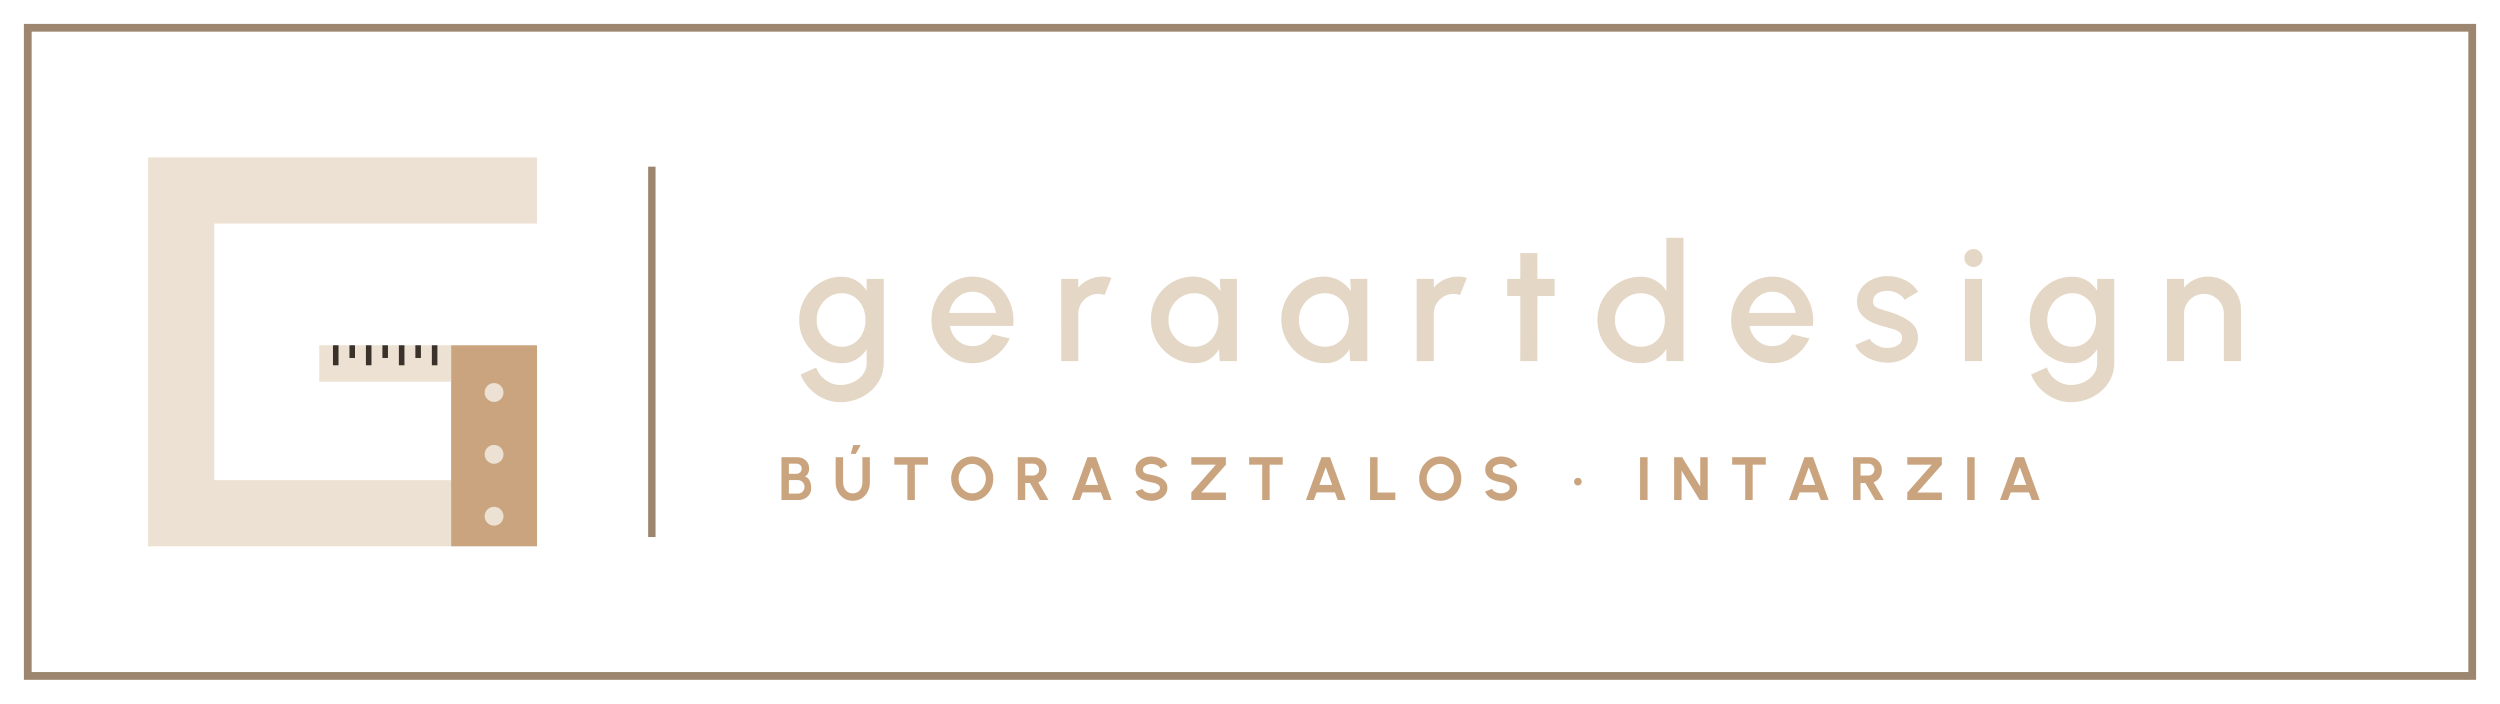
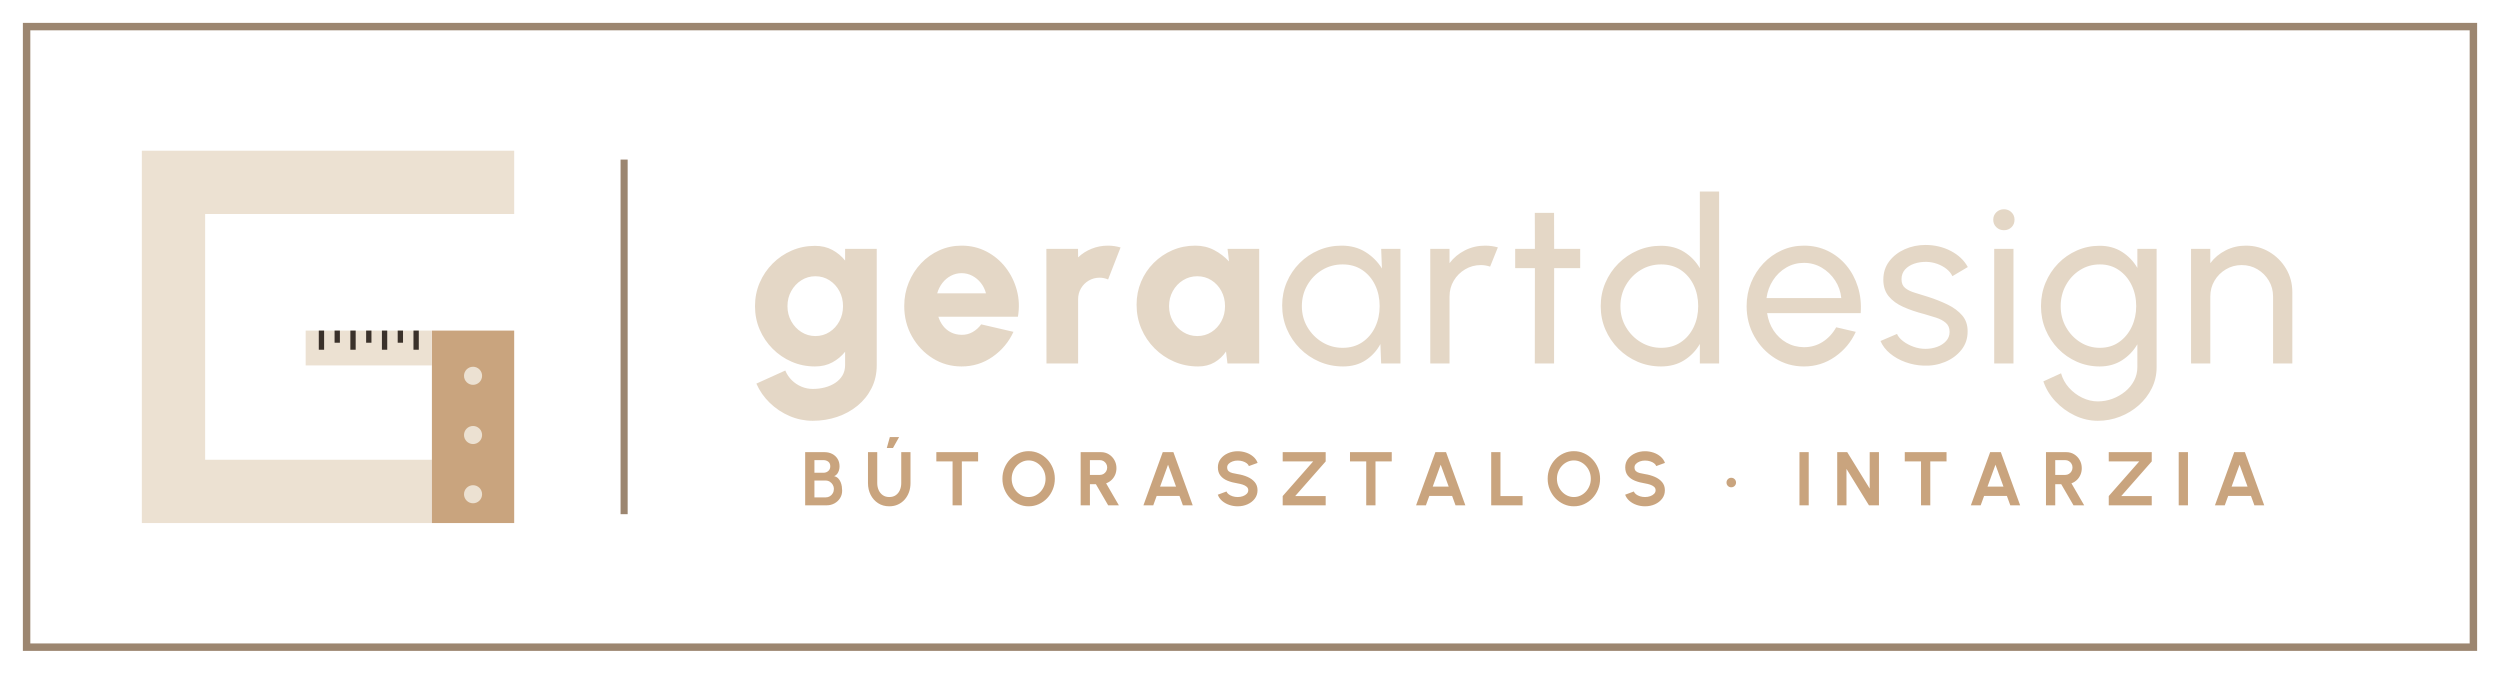
- <svg xmlns="http://www.w3.org/2000/svg" viewBox="0 0 270 76" width="270" height="76">
-   <rect x="3" y="3" width="264" height="70" fill="none" stroke="#9C8670" stroke-width="0.84" />
+ <svg xmlns="http://www.w3.org/2000/svg" viewBox="0 0 282 76" width="282" height="76">
+   <rect x="3" y="3" width="276" height="70" fill="none" stroke="#9C8670" stroke-width="0.84" />
  <path d="M58 20.57H19.57V55.43H48.72" fill="none" stroke="#ECE1D2" stroke-width="7.14" />
  <rect x="48.72" y="37.29" width="9.28" height="21.71" fill="#C9A47E" />
  <circle cx="53.36" cy="42.39" r="1.02" fill="#ECE1D2" />
  <circle cx="53.36" cy="49.07" r="1.02" fill="#ECE1D2" />
  <circle cx="53.36" cy="55.75" r="1.02" fill="#ECE1D2" />
  <rect x="34.48" y="37.29" width="14.24" height="3.93" fill="#ECE1D2" />
  <path d="M36.26 37.29v2.16" stroke="#3A312A" stroke-width="0.6" />
  <path d="M38.04 37.29v1.37" stroke="#3A312A" stroke-width="0.6" />
  <path d="M39.82 37.29v2.16" stroke="#3A312A" stroke-width="0.6" />
  <path d="M41.6 37.29v1.37" stroke="#3A312A" stroke-width="0.6" />
  <path d="M43.38 37.29v2.16" stroke="#3A312A" stroke-width="0.6" />
  <path d="M45.16 37.29v1.37" stroke="#3A312A" stroke-width="0.6" />
  <path d="M46.94 37.29v2.16" stroke="#3A312A" stroke-width="0.6" />
  <rect x="70" y="18" width=".8" height="40" fill="#9C8670" />
-   <path d="M93.596 30.12H95.443V39.227Q95.443 40.147 95.059 40.918Q94.675 41.688 94.017 42.254Q93.359 42.82 92.513 43.13Q91.666 43.44 90.741 43.44Q89.81 43.44 88.948 43.045Q88.087 42.649 87.435 41.974Q86.783 41.299 86.464 40.45L88.157 39.681Q88.333 40.234 88.729 40.662Q89.126 41.089 89.653 41.335Q90.18 41.58 90.741 41.58Q91.289 41.58 91.8 41.409Q92.31 41.237 92.717 40.925Q93.123 40.614 93.359 40.181Q93.596 39.749 93.596 39.227V37.728Q93.16 38.401 92.476 38.816Q91.792 39.231 90.893 39.231Q89.945 39.231 89.115 38.867Q88.284 38.503 87.653 37.859Q87.022 37.215 86.665 36.372Q86.309 35.528 86.309 34.56Q86.309 33.592 86.665 32.746Q87.022 31.9 87.653 31.256Q88.284 30.612 89.115 30.248Q89.945 29.884 90.893 29.884Q91.792 29.884 92.476 30.296Q93.16 30.709 93.596 31.387ZM90.913 37.45Q91.678 37.45 92.256 37.053Q92.834 36.657 93.157 35.998Q93.479 35.34 93.479 34.56Q93.479 33.765 93.154 33.109Q92.829 32.453 92.248 32.059Q91.668 31.665 90.913 31.665Q90.162 31.665 89.545 32.054Q88.928 32.443 88.565 33.101Q88.201 33.759 88.201 34.56Q88.201 35.361 88.57 36.016Q88.938 36.672 89.555 37.061Q90.172 37.45 90.913 37.45ZM105.037 39.231Q103.811 39.231 102.803 38.6Q101.796 37.97 101.196 36.907Q100.597 35.844 100.597 34.556Q100.597 33.583 100.943 32.735Q101.289 31.887 101.898 31.243Q102.506 30.6 103.314 30.235Q104.122 29.871 105.037 29.871Q106.056 29.871 106.909 30.294Q107.762 30.717 108.365 31.458Q108.969 32.199 109.254 33.163Q109.54 34.127 109.422 35.204H102.575Q102.689 35.821 103.026 36.312Q103.362 36.802 103.878 37.089Q104.393 37.375 105.037 37.384Q105.713 37.388 106.266 37.047Q106.819 36.706 107.174 36.113L109.054 36.549Q108.518 37.73 107.443 38.481Q106.369 39.231 105.037 39.231ZM102.513 33.797H107.559Q107.47 33.16 107.112 32.64Q106.753 32.119 106.214 31.81Q105.674 31.501 105.037 31.501Q104.403 31.501 103.869 31.805Q103.334 32.109 102.98 32.629Q102.626 33.15 102.513 33.797ZM114.613 39.0 114.609 30.12H116.456L116.46 31.062Q116.919 30.512 117.595 30.192Q118.271 29.871 119.049 29.871Q119.549 29.871 120.036 30.008L119.3 31.865Q118.953 31.739 118.609 31.739Q118.018 31.739 117.528 32.028Q117.038 32.317 116.749 32.804Q116.46 33.292 116.46 33.888V39.0ZM131.737 30.12H133.584V39.0H131.733L131.655 37.711Q131.265 38.392 130.603 38.811Q129.94 39.231 129.034 39.231Q128.05 39.231 127.192 38.86Q126.333 38.49 125.681 37.836Q125.029 37.182 124.663 36.324Q124.297 35.466 124.297 34.482Q124.297 33.526 124.651 32.69Q125.005 31.854 125.637 31.221Q126.268 30.587 127.099 30.229Q127.931 29.871 128.882 29.871Q129.845 29.871 130.586 30.309Q131.327 30.747 131.815 31.437ZM128.989 37.45Q129.769 37.45 130.354 37.061Q130.94 36.672 131.265 36.014Q131.59 35.355 131.59 34.56Q131.59 33.749 131.263 33.094Q130.935 32.438 130.349 32.052Q129.764 31.665 128.989 31.665Q128.213 31.665 127.576 32.054Q126.939 32.443 126.564 33.101Q126.19 33.759 126.19 34.56Q126.19 35.366 126.574 36.021Q126.958 36.677 127.595 37.063Q128.232 37.45 128.989 37.45ZM145.821 30.12H147.668V39.0H145.817L145.739 37.711Q145.349 38.392 144.686 38.811Q144.024 39.231 143.118 39.231Q142.133 39.231 141.275 38.86Q140.417 38.49 139.765 37.836Q139.113 37.182 138.747 36.324Q138.381 35.466 138.381 34.482Q138.381 33.526 138.735 32.69Q139.089 31.854 139.72 31.221Q140.351 30.587 141.183 30.229Q142.015 29.871 142.966 29.871Q143.929 29.871 144.67 30.309Q145.411 30.747 145.899 31.437ZM143.072 37.45Q143.853 37.45 144.438 37.061Q145.024 36.672 145.349 36.014Q145.674 35.355 145.674 34.56Q145.674 33.749 145.346 33.094Q145.019 32.438 144.433 32.052Q143.847 31.665 143.072 31.665Q142.297 31.665 141.66 32.054Q141.022 32.443 140.648 33.101Q140.274 33.759 140.274 34.56Q140.274 35.366 140.657 36.021Q141.041 36.677 141.679 37.063Q142.316 37.45 143.072 37.45ZM153.001 39.0 152.998 30.12H154.845L154.848 31.062Q155.308 30.512 155.983 30.192Q156.659 29.871 157.437 29.871Q157.937 29.871 158.424 30.008L157.688 31.865Q157.341 31.739 156.998 31.739Q156.407 31.739 155.917 32.028Q155.427 32.317 155.138 32.804Q154.848 33.292 154.848 33.888V39.0ZM167.903 31.967H166.041L166.036 39.0H164.189L164.194 31.967H162.78V30.12H164.194L164.189 27.332H166.036L166.041 30.12H167.903ZM179.968 25.68H181.815V39.0H179.968V37.698Q179.529 38.384 178.827 38.808Q178.126 39.231 177.187 39.231Q176.219 39.231 175.375 38.867Q174.532 38.503 173.888 37.859Q173.244 37.215 172.88 36.372Q172.516 35.528 172.516 34.56Q172.516 33.592 172.88 32.746Q173.244 31.9 173.888 31.256Q174.532 30.612 175.375 30.248Q176.219 29.884 177.187 29.884Q178.126 29.884 178.827 30.305Q179.529 30.727 179.968 31.412ZM177.207 37.45Q177.987 37.45 178.573 37.061Q179.159 36.672 179.484 36.014Q179.809 35.355 179.809 34.56Q179.809 33.749 179.481 33.094Q179.153 32.438 178.568 32.052Q177.982 31.665 177.207 31.665Q176.432 31.665 175.797 32.054Q175.162 32.443 174.785 33.101Q174.408 33.759 174.408 34.56Q174.408 35.366 174.792 36.021Q175.176 36.677 175.813 37.063Q176.451 37.45 177.207 37.45ZM191.404 39.231Q190.178 39.231 189.17 38.6Q188.162 37.97 187.563 36.907Q186.964 35.844 186.964 34.556Q186.964 33.583 187.31 32.735Q187.656 31.887 188.265 31.243Q188.873 30.6 189.681 30.235Q190.489 29.871 191.404 29.871Q192.423 29.871 193.276 30.294Q194.129 30.717 194.732 31.458Q195.335 32.199 195.621 33.163Q195.907 34.127 195.789 35.204H188.942Q189.056 35.821 189.392 36.312Q189.729 36.802 190.245 37.089Q190.76 37.375 191.404 37.384Q192.08 37.388 192.633 37.047Q193.185 36.706 193.541 36.113L195.421 36.549Q194.885 37.73 193.81 38.481Q192.736 39.231 191.404 39.231ZM188.88 33.797H193.926Q193.837 33.16 193.479 32.64Q193.12 32.119 192.581 31.81Q192.041 31.501 191.404 31.501Q190.77 31.501 190.236 31.805Q189.701 32.109 189.347 32.629Q188.993 33.15 188.88 33.797ZM203.641 39.165Q202.935 39.128 202.273 38.887Q201.61 38.646 201.107 38.231Q200.603 37.816 200.355 37.26L201.923 36.586Q202.043 36.827 202.333 37.055Q202.623 37.284 203.013 37.432Q203.402 37.581 203.83 37.581Q204.24 37.581 204.603 37.458Q204.966 37.335 205.196 37.091Q205.425 36.846 205.425 36.492Q205.425 36.105 205.164 35.89Q204.903 35.674 204.513 35.555Q204.122 35.436 203.732 35.334Q202.855 35.133 202.134 34.794Q201.412 34.455 200.984 33.918Q200.555 33.381 200.555 32.595Q200.555 31.742 201.018 31.119Q201.481 30.497 202.23 30.157Q202.979 29.818 203.838 29.818Q204.903 29.818 205.791 30.27Q206.68 30.722 207.151 31.511L205.684 32.381Q205.546 32.115 205.281 31.903Q205.016 31.692 204.678 31.562Q204.341 31.431 203.982 31.415Q203.523 31.398 203.139 31.519Q202.754 31.639 202.523 31.895Q202.291 32.152 202.291 32.55Q202.291 32.94 202.565 33.134Q202.839 33.329 203.26 33.441Q203.681 33.553 204.126 33.697Q204.915 33.951 205.611 34.309Q206.306 34.668 206.732 35.19Q207.157 35.713 207.141 36.466Q207.141 37.303 206.639 37.932Q206.137 38.561 205.339 38.89Q204.541 39.218 203.641 39.165ZM212.209 30.12H214.056V39.0H212.209ZM213.146 28.834Q212.727 28.834 212.441 28.557Q212.155 28.28 212.155 27.864Q212.155 27.453 212.441 27.174Q212.727 26.895 213.142 26.895Q213.548 26.895 213.832 27.174Q214.116 27.453 214.116 27.864Q214.116 28.28 213.839 28.557Q213.561 28.834 213.146 28.834ZM226.494 30.12H228.341V39.227Q228.341 40.147 227.957 40.918Q227.573 41.688 226.915 42.254Q226.257 42.82 225.411 43.13Q224.564 43.44 223.639 43.44Q222.708 43.44 221.846 43.045Q220.985 42.649 220.333 41.974Q219.681 41.299 219.362 40.45L221.055 39.681Q221.231 40.234 221.627 40.662Q222.024 41.089 222.551 41.335Q223.079 41.58 223.639 41.58Q224.187 41.58 224.698 41.409Q225.208 41.237 225.615 40.925Q226.021 40.614 226.257 40.181Q226.494 39.749 226.494 39.227V37.728Q226.058 38.401 225.374 38.816Q224.69 39.231 223.791 39.231Q222.843 39.231 222.013 38.867Q221.182 38.503 220.551 37.859Q219.92 37.215 219.563 36.372Q219.207 35.528 219.207 34.56Q219.207 33.592 219.563 32.746Q219.92 31.9 220.551 31.256Q221.182 30.612 222.013 30.248Q222.843 29.884 223.791 29.884Q224.69 29.884 225.374 30.296Q226.058 30.709 226.494 31.387ZM223.811 37.45Q224.576 37.45 225.154 37.053Q225.732 36.657 226.055 35.998Q226.377 35.34 226.377 34.56Q226.377 33.765 226.052 33.109Q225.727 32.453 225.146 32.059Q224.566 31.665 223.811 31.665Q223.06 31.665 222.443 32.054Q221.826 32.443 221.463 33.101Q221.099 33.759 221.099 34.56Q221.099 35.361 221.468 36.016Q221.836 36.672 222.453 37.061Q223.07 37.45 223.811 37.45ZM242.024 33.428V39.0H240.177V33.888Q240.177 33.292 239.886 32.804Q239.595 32.317 239.109 32.028Q238.624 31.739 238.028 31.739Q237.437 31.739 236.947 32.028Q236.457 32.317 236.168 32.804Q235.878 33.292 235.878 33.888V39.0H234.031L234.028 30.12H235.875L235.878 31.062Q236.338 30.512 237.013 30.192Q237.689 29.871 238.467 29.871Q239.452 29.871 240.259 30.35Q241.066 30.829 241.545 31.636Q242.024 32.443 242.024 33.428Z" fill="#E4D7C6" />
-   <path d="M84.396 54.0V49.38H86.079Q86.444 49.38 86.74 49.53Q87.036 49.68 87.21 49.958Q87.384 50.237 87.384 50.618Q87.384 50.786 87.334 50.957Q87.283 51.128 87.181 51.265Q87.078 51.402 86.917 51.467Q87.132 51.52 87.268 51.66Q87.403 51.8 87.478 51.985Q87.554 52.17 87.582 52.364Q87.611 52.558 87.611 52.724Q87.611 53.088 87.429 53.376Q87.247 53.665 86.942 53.832Q86.637 54.0 86.267 54.0ZM85.201 53.311H86.185Q86.381 53.311 86.541 53.214Q86.701 53.118 86.797 52.949Q86.892 52.781 86.892 52.567Q86.892 52.383 86.797 52.218Q86.701 52.054 86.541 51.951Q86.381 51.849 86.185 51.849H85.201ZM85.201 51.17H85.988Q86.231 51.17 86.405 51.018Q86.578 50.866 86.578 50.613Q86.578 50.346 86.405 50.21Q86.231 50.074 85.988 50.074H85.201ZM92.1 54.086Q91.546 54.086 91.129 53.815Q90.713 53.545 90.481 53.088Q90.25 52.63 90.25 52.073V49.38H91.055V52.073Q91.055 52.403 91.178 52.678Q91.301 52.953 91.535 53.117Q91.769 53.281 92.1 53.281Q92.437 53.281 92.669 53.117Q92.901 52.954 93.021 52.679Q93.14 52.404 93.14 52.073V49.38H93.946V52.073Q93.946 52.492 93.814 52.857Q93.683 53.221 93.439 53.498Q93.194 53.776 92.855 53.931Q92.516 54.086 92.1 54.086ZM91.887 49.017 92.151 48.067H92.956L92.425 49.017ZM100.215 49.38V50.185H98.803V54.0H97.997V50.185H96.586V49.38ZM105.001 54.086Q104.533 54.086 104.12 53.899Q103.708 53.713 103.394 53.383Q103.081 53.053 102.902 52.619Q102.724 52.185 102.724 51.69Q102.724 51.195 102.902 50.761Q103.081 50.327 103.394 49.997Q103.708 49.667 104.12 49.481Q104.533 49.294 105.001 49.294Q105.473 49.294 105.886 49.481Q106.298 49.667 106.612 49.997Q106.925 50.327 107.102 50.761Q107.278 51.195 107.278 51.69Q107.278 52.185 107.102 52.619Q106.925 53.053 106.612 53.383Q106.298 53.713 105.886 53.899Q105.473 54.086 105.001 54.086ZM105.001 53.281Q105.306 53.281 105.572 53.155Q105.838 53.029 106.041 52.81Q106.244 52.591 106.358 52.304Q106.473 52.016 106.473 51.69Q106.473 51.363 106.358 51.074Q106.243 50.786 106.04 50.568Q105.837 50.349 105.571 50.224Q105.304 50.099 105.001 50.099Q104.697 50.099 104.431 50.225Q104.164 50.351 103.961 50.57Q103.758 50.789 103.644 51.076Q103.529 51.364 103.529 51.69Q103.529 52.019 103.644 52.306Q103.76 52.594 103.963 52.813Q104.166 53.032 104.432 53.156Q104.698 53.281 105.001 53.281ZM109.918 54.0V49.38H111.689Q112.066 49.38 112.369 49.567Q112.672 49.755 112.851 50.071Q113.029 50.387 113.029 50.77Q113.029 51.082 112.916 51.346Q112.803 51.609 112.6 51.8Q112.397 51.991 112.131 52.089L113.239 54.0H112.309L111.242 52.162H110.723V54.0ZM110.723 51.357H111.598Q111.77 51.357 111.911 51.271Q112.053 51.185 112.138 51.039Q112.223 50.894 112.223 50.715Q112.223 50.536 112.138 50.391Q112.053 50.246 111.911 50.16Q111.77 50.074 111.598 50.074H110.723ZM117.447 49.38H118.373L120.051 54.0H119.197L118.9 53.182H116.921L116.623 54.0H115.769ZM117.216 52.376H118.604L117.908 50.471ZM124.356 54.086Q123.973 54.086 123.621 53.965Q123.268 53.844 123.005 53.618Q122.741 53.391 122.627 53.077L123.383 52.798Q123.43 52.931 123.571 53.041Q123.713 53.15 123.917 53.215Q124.121 53.281 124.356 53.281Q124.595 53.281 124.805 53.206Q125.014 53.132 125.144 52.999Q125.274 52.866 125.274 52.688Q125.274 52.506 125.138 52.389Q125.003 52.271 124.792 52.201Q124.581 52.132 124.356 52.096Q123.864 52.02 123.475 51.862Q123.085 51.704 122.86 51.422Q122.635 51.141 122.635 50.698Q122.635 50.277 122.874 49.963Q123.114 49.649 123.507 49.475Q123.899 49.3 124.356 49.3Q124.735 49.3 125.087 49.42Q125.44 49.539 125.706 49.767Q125.971 49.994 126.087 50.315L125.328 50.589Q125.282 50.454 125.14 50.346Q124.998 50.238 124.795 50.174Q124.591 50.111 124.356 50.111Q124.121 50.107 123.912 50.183Q123.703 50.26 123.572 50.393Q123.44 50.525 123.44 50.698Q123.44 50.918 123.563 51.031Q123.687 51.144 123.894 51.195Q124.101 51.246 124.356 51.287Q124.819 51.359 125.212 51.531Q125.604 51.703 125.841 51.989Q126.079 52.275 126.079 52.688Q126.079 53.107 125.84 53.422Q125.602 53.737 125.21 53.911Q124.818 54.086 124.356 54.086ZM128.662 54.0V53.195L131.311 50.185H128.662V49.38H132.398V50.185L129.749 53.195H132.398V54.0ZM138.535 49.38V50.185H137.122V54.0H136.317V50.185H134.906V49.38ZM142.721 49.38H143.647L145.326 54.0H144.472L144.174 53.182H142.196L141.898 54.0H141.044ZM142.49 52.376H143.878L143.182 50.471ZM147.967 54.0V49.38H148.772V53.195H150.695V54.0ZM155.547 54.086Q155.079 54.086 154.666 53.899Q154.254 53.713 153.94 53.383Q153.627 53.053 153.449 52.619Q153.27 52.185 153.27 51.69Q153.27 51.195 153.449 50.761Q153.627 50.327 153.94 49.997Q154.254 49.667 154.666 49.481Q155.079 49.294 155.547 49.294Q156.019 49.294 156.432 49.481Q156.844 49.667 157.158 49.997Q157.471 50.327 157.648 50.761Q157.824 51.195 157.824 51.69Q157.824 52.185 157.648 52.619Q157.471 53.053 157.158 53.383Q156.844 53.713 156.432 53.899Q156.019 54.086 155.547 54.086ZM155.547 53.281Q155.852 53.281 156.118 53.155Q156.384 53.029 156.587 52.81Q156.79 52.591 156.905 52.304Q157.019 52.016 157.019 51.69Q157.019 51.363 156.904 51.074Q156.789 50.786 156.586 50.568Q156.383 50.349 156.117 50.224Q155.851 50.099 155.547 50.099Q155.243 50.099 154.977 50.225Q154.711 50.351 154.508 50.57Q154.305 50.789 154.19 51.076Q154.076 51.364 154.076 51.69Q154.076 52.019 154.191 52.306Q154.306 52.594 154.509 52.813Q154.712 53.032 154.978 53.156Q155.244 53.281 155.547 53.281ZM162.127 54.086Q161.745 54.086 161.393 53.965Q161.04 53.844 160.776 53.618Q160.512 53.391 160.398 53.077L161.155 52.798Q161.201 52.931 161.343 53.041Q161.485 53.15 161.689 53.215Q161.893 53.281 162.127 53.281Q162.367 53.281 162.576 53.206Q162.786 53.132 162.916 52.999Q163.045 52.866 163.045 52.688Q163.045 52.506 162.91 52.389Q162.775 52.271 162.564 52.201Q162.353 52.132 162.127 52.096Q161.636 52.02 161.247 51.862Q160.857 51.704 160.632 51.422Q160.406 51.141 160.406 50.698Q160.406 50.277 160.646 49.963Q160.886 49.649 161.278 49.475Q161.671 49.3 162.127 49.3Q162.506 49.3 162.859 49.42Q163.212 49.539 163.478 49.767Q163.743 49.994 163.859 50.315L163.1 50.589Q163.053 50.454 162.912 50.346Q162.77 50.238 162.566 50.174Q162.363 50.111 162.127 50.111Q161.893 50.107 161.684 50.183Q161.475 50.26 161.343 50.393Q161.212 50.525 161.212 50.698Q161.212 50.918 161.335 51.031Q161.459 51.144 161.666 51.195Q161.873 51.246 162.127 51.287Q162.591 51.359 162.983 51.531Q163.376 51.703 163.613 51.989Q163.851 52.275 163.851 52.688Q163.851 53.107 163.612 53.422Q163.374 53.737 162.982 53.911Q162.59 54.086 162.127 54.086ZM170.411 52.434Q170.238 52.434 170.118 52.314Q169.998 52.193 169.998 52.019Q169.998 51.849 170.118 51.727Q170.238 51.606 170.411 51.606Q170.583 51.606 170.705 51.727Q170.826 51.849 170.826 52.019Q170.826 52.193 170.705 52.314Q170.583 52.434 170.411 52.434ZM177.129 54.0V49.38H177.935V54.0ZM180.805 54.0V49.38H181.676L183.628 52.545V49.38H184.433V54.0H183.564L181.611 50.835V54.0ZM190.701 49.38V50.185H189.289V54.0H188.483V50.185H187.072V49.38ZM194.888 49.38H195.814L197.492 54.0H196.638L196.341 53.182H194.362L194.064 54.0H193.21ZM194.657 52.376H196.045L195.349 50.471ZM200.134 54.0V49.38H201.905Q202.281 49.38 202.584 49.567Q202.888 49.755 203.066 50.071Q203.244 50.387 203.244 50.77Q203.244 51.082 203.131 51.346Q203.018 51.609 202.816 51.8Q202.613 51.991 202.347 52.089L203.454 54.0H202.525L201.458 52.162H200.939V54.0ZM200.939 51.357H201.814Q201.985 51.357 202.127 51.271Q202.269 51.185 202.354 51.039Q202.439 50.894 202.439 50.715Q202.439 50.536 202.354 50.391Q202.269 50.246 202.127 50.16Q201.985 50.074 201.814 50.074H200.939ZM205.985 54.0V53.195L208.633 50.185H205.985V49.38H209.72V50.185L207.071 53.195H209.72V54.0ZM212.459 54.0V49.38H213.264V54.0ZM217.681 49.38H218.607L220.286 54.0H219.431L219.134 53.182H217.155L216.858 54.0H216.003ZM217.45 52.376H218.838L218.142 50.471Z" fill="#C9A47E" />
+   <path d="M95.328 28.07H98.897V41.182Q98.897 42.621 98.316 43.778Q97.736 44.936 96.731 45.762Q95.726 46.589 94.425 47.027Q93.124 47.465 91.683 47.465Q90.316 47.465 89.062 46.928Q87.808 46.39 86.834 45.446Q85.86 44.501 85.318 43.271L88.58 41.794Q88.847 42.434 89.323 42.897Q89.798 43.361 90.41 43.617Q91.021 43.872 91.683 43.872Q92.388 43.872 93.041 43.702Q93.693 43.532 94.211 43.194Q94.728 42.855 95.028 42.352Q95.328 41.848 95.328 41.182V39.676Q94.733 40.419 93.885 40.877Q93.038 41.336 91.932 41.336Q90.53 41.336 89.307 40.806Q88.083 40.276 87.151 39.339Q86.218 38.401 85.691 37.173Q85.164 35.944 85.164 34.535Q85.164 33.126 85.691 31.896Q86.218 30.667 87.151 29.73Q88.083 28.792 89.307 28.262Q90.53 27.732 91.932 27.732Q93.038 27.732 93.885 28.19Q94.733 28.648 95.328 29.392ZM91.978 37.907Q92.861 37.907 93.568 37.451Q94.275 36.994 94.684 36.228Q95.093 35.462 95.093 34.535Q95.093 33.602 94.683 32.837Q94.273 32.072 93.565 31.617Q92.857 31.161 91.978 31.161Q91.109 31.161 90.392 31.615Q89.675 32.068 89.251 32.834Q88.826 33.6 88.826 34.535Q88.826 35.47 89.253 36.235Q89.679 37 90.396 37.454Q91.113 37.907 91.978 37.907ZM108.463 41.336Q106.679 41.336 105.211 40.418Q103.744 39.5 102.871 37.95Q101.998 36.399 101.998 34.524Q101.998 33.113 102.502 31.878Q103.007 30.643 103.892 29.706Q104.778 28.768 105.955 28.238Q107.131 27.708 108.463 27.708Q109.997 27.708 111.272 28.371Q112.547 29.033 113.431 30.17Q114.314 31.307 114.7 32.743Q115.086 34.18 114.821 35.726H105.846Q106.023 36.295 106.376 36.754Q106.728 37.212 107.254 37.483Q107.779 37.755 108.463 37.768Q109.141 37.779 109.709 37.458Q110.277 37.137 110.68 36.587L114.318 37.431Q113.532 39.151 111.967 40.244Q110.403 41.336 108.463 41.336ZM105.717 33.089H111.218Q111.05 32.436 110.647 31.923Q110.243 31.41 109.68 31.111Q109.116 30.812 108.463 30.812Q107.821 30.812 107.26 31.109Q106.698 31.406 106.301 31.919Q105.904 32.432 105.717 33.089ZM118.042 41.0 118.031 28.07H121.6L121.611 29.03Q122.263 28.41 123.131 28.059Q123.999 27.708 124.974 27.708Q125.68 27.708 126.4 27.913L124.993 31.524Q124.526 31.323 124.042 31.323Q123.369 31.323 122.814 31.648Q122.26 31.972 121.936 32.525Q121.611 33.079 121.611 33.754V41.0ZM138.468 28.07H142.037V41.0H138.457L138.293 39.65Q137.792 40.406 137 40.871Q136.208 41.336 135.148 41.336Q133.703 41.336 132.446 40.794Q131.188 40.252 130.233 39.292Q129.278 38.331 128.742 37.074Q128.207 35.816 128.207 34.372Q128.207 32.986 128.714 31.78Q129.221 30.573 130.135 29.659Q131.048 28.745 132.248 28.226Q133.448 27.708 134.822 27.708Q136.01 27.708 136.965 28.214Q137.92 28.719 138.632 29.488ZM135.054 37.907Q135.943 37.907 136.653 37.454Q137.362 37 137.773 36.234Q138.183 35.468 138.183 34.535Q138.183 33.596 137.772 32.831Q137.361 32.066 136.651 31.614Q135.941 31.161 135.054 31.161Q134.167 31.161 133.442 31.615Q132.717 32.068 132.293 32.834Q131.869 33.6 131.869 34.535Q131.869 35.472 132.302 36.237Q132.734 37.002 133.459 37.455Q134.184 37.907 135.054 37.907Z" fill="#E4D7C6" />
+   <path d="M155.796 28.07H157.969V41.0H155.794L155.709 38.812Q155.103 39.943 154.036 40.64Q152.97 41.336 151.499 41.336Q150.072 41.336 148.827 40.798Q147.582 40.261 146.636 39.313Q145.69 38.366 145.159 37.122Q144.628 35.877 144.628 34.45Q144.628 33.056 145.148 31.832Q145.668 30.608 146.59 29.681Q147.513 28.753 148.73 28.231Q149.947 27.708 151.339 27.708Q152.867 27.708 154.019 28.423Q155.17 29.138 155.881 30.282ZM151.448 39.234Q152.73 39.234 153.667 38.601Q154.604 37.969 155.114 36.897Q155.625 35.826 155.625 34.535Q155.625 33.212 155.109 32.146Q154.593 31.08 153.656 30.453Q152.719 29.826 151.448 29.826Q150.177 29.826 149.13 30.458Q148.082 31.091 147.466 32.162Q146.85 33.234 146.85 34.535Q146.85 35.847 147.483 36.913Q148.116 37.98 149.164 38.607Q150.212 39.234 151.448 39.234ZM161.335 41.0 161.333 28.07H163.505L163.507 29.685Q164.186 28.777 165.237 28.243Q166.289 27.708 167.516 27.708Q168.257 27.708 168.96 27.904L168.085 30.075Q167.558 29.9 167.047 29.9Q166.077 29.9 165.27 30.378Q164.463 30.855 163.985 31.657Q163.507 32.459 163.507 33.44V41.0ZM178.243 30.242H175.309L175.298 41.0H173.126L173.137 30.242H170.912V28.07H173.137L173.126 24.01H175.298L175.309 28.07H178.243ZM191.743 21.605H193.916V41.0H191.743V38.797Q191.085 39.939 189.976 40.637Q188.867 41.336 187.361 41.336Q185.951 41.336 184.723 40.806Q183.495 40.276 182.557 39.339Q181.62 38.401 181.09 37.173Q180.56 35.944 180.56 34.535Q180.56 33.126 181.09 31.892Q181.62 30.658 182.557 29.721Q183.495 28.784 184.723 28.254Q185.951 27.723 187.361 27.723Q188.867 27.723 189.976 28.421Q191.085 29.119 191.743 30.252ZM187.38 39.234Q188.662 39.234 189.599 38.601Q190.535 37.969 191.046 36.897Q191.557 35.826 191.557 34.535Q191.557 33.212 191.041 32.146Q190.525 31.08 189.588 30.453Q188.651 29.826 187.38 29.826Q186.109 29.826 185.067 30.458Q184.025 31.091 183.403 32.162Q182.782 33.234 182.782 34.535Q182.782 35.847 183.415 36.913Q184.048 37.98 185.096 38.607Q186.144 39.234 187.38 39.234ZM203.484 41.336Q201.7 41.336 200.232 40.418Q198.765 39.5 197.892 37.954Q197.019 36.408 197.019 34.533Q197.019 33.113 197.523 31.878Q198.028 30.643 198.913 29.706Q199.799 28.768 200.976 28.238Q202.152 27.708 203.484 27.708Q204.94 27.708 206.162 28.296Q207.385 28.884 208.26 29.93Q209.135 30.975 209.568 32.359Q210.002 33.743 209.886 35.324H199.331Q199.491 36.417 200.061 37.282Q200.632 38.146 201.515 38.649Q202.399 39.151 203.484 39.164Q204.65 39.166 205.594 38.566Q206.537 37.966 207.123 36.919L209.331 37.431Q208.552 39.151 206.988 40.244Q205.423 41.336 203.484 41.336ZM199.263 33.621H207.696Q207.59 32.532 206.998 31.631Q206.407 30.729 205.49 30.19Q204.573 29.651 203.484 29.651Q202.397 29.651 201.491 30.18Q200.584 30.708 200 31.609Q199.415 32.511 199.263 33.621ZM216.974 41.243Q215.927 41.206 214.937 40.849Q213.946 40.491 213.203 39.877Q212.46 39.264 212.121 38.466L213.982 37.667Q214.175 38.108 214.68 38.492Q215.185 38.876 215.844 39.113Q216.504 39.351 217.179 39.351Q217.888 39.351 218.509 39.125Q219.13 38.899 219.522 38.467Q219.915 38.036 219.915 37.435Q219.915 36.785 219.484 36.416Q219.054 36.047 218.402 35.835Q217.749 35.623 217.074 35.433Q215.742 35.092 214.694 34.622Q213.645 34.153 213.042 33.416Q212.439 32.68 212.439 31.554Q212.439 30.351 213.108 29.472Q213.778 28.593 214.862 28.112Q215.946 27.631 217.183 27.631Q218.75 27.631 220.047 28.305Q221.344 28.979 221.969 30.121L220.229 31.152Q220.01 30.681 219.555 30.326Q219.099 29.971 218.52 29.764Q217.941 29.556 217.338 29.539Q216.576 29.521 215.927 29.742Q215.279 29.962 214.885 30.405Q214.491 30.848 214.491 31.504Q214.491 32.157 214.907 32.49Q215.322 32.824 216.004 33.024Q216.686 33.224 217.493 33.485Q218.658 33.858 219.684 34.354Q220.709 34.851 221.337 35.582Q221.965 36.314 221.947 37.405Q221.947 38.591 221.236 39.478Q220.524 40.364 219.391 40.831Q218.259 41.298 216.974 41.243ZM224.947 28.07H227.12V41.0H224.947ZM226.049 25.968Q225.539 25.968 225.189 25.631Q224.838 25.294 224.838 24.786Q224.838 24.281 225.189 23.942Q225.539 23.604 226.046 23.604Q226.541 23.604 226.89 23.942Q227.239 24.281 227.239 24.786Q227.239 25.294 226.898 25.631Q226.556 25.968 226.049 25.968ZM241.094 28.07H243.267V41.417Q243.267 42.699 242.721 43.8Q242.175 44.901 241.245 45.723Q240.314 46.545 239.122 47.005Q237.93 47.465 236.637 47.465Q235.288 47.465 234.034 46.867Q232.78 46.268 231.845 45.263Q230.91 44.257 230.491 43.018L232.487 42.108Q232.737 43.01 233.374 43.727Q234.011 44.443 234.871 44.86Q235.731 45.278 236.637 45.278Q237.491 45.278 238.288 44.981Q239.084 44.684 239.72 44.162Q240.355 43.641 240.725 42.937Q241.094 42.232 241.094 41.417V38.838Q240.438 39.956 239.355 40.646Q238.272 41.336 236.842 41.336Q235.476 41.336 234.274 40.806Q233.072 40.276 232.162 39.339Q231.251 38.401 230.737 37.173Q230.223 35.944 230.223 34.535Q230.223 33.126 230.737 31.892Q231.251 30.658 232.162 29.721Q233.072 28.784 234.274 28.254Q235.476 27.723 236.842 27.723Q238.272 27.723 239.355 28.408Q240.438 29.093 241.094 30.221ZM236.862 39.234Q238.112 39.234 239.033 38.585Q239.953 37.937 240.459 36.865Q240.964 35.794 240.964 34.535Q240.964 33.244 240.453 32.178Q239.943 31.112 239.017 30.469Q238.091 29.826 236.862 29.826Q235.636 29.826 234.631 30.458Q233.626 31.091 233.036 32.162Q232.445 33.234 232.445 34.535Q232.445 35.837 233.046 36.903Q233.647 37.969 234.652 38.601Q235.657 39.234 236.862 39.234ZM258.574 32.951V41.0H256.402V33.44Q256.402 32.459 255.923 31.657Q255.445 30.855 254.644 30.378Q253.843 29.9 252.862 29.9Q251.892 29.9 251.085 30.378Q250.277 30.855 249.8 31.657Q249.322 32.459 249.322 33.44V41.0H247.15L247.148 28.07H249.32L249.322 29.685Q250.001 28.777 251.052 28.243Q252.104 27.708 253.331 27.708Q254.781 27.708 255.972 28.414Q257.163 29.119 257.869 30.31Q258.574 31.501 258.574 32.951Z" fill="#E4D7C6" />
+   <path d="M90.822 57.0V51.003H93.007Q93.48 51.003 93.865 51.197Q94.249 51.392 94.475 51.753Q94.701 52.114 94.701 52.61Q94.701 52.828 94.636 53.05Q94.57 53.272 94.437 53.45Q94.304 53.627 94.094 53.712Q94.374 53.781 94.55 53.963Q94.726 54.144 94.824 54.385Q94.921 54.625 94.958 54.876Q94.995 55.128 94.995 55.344Q94.995 55.816 94.759 56.19Q94.524 56.565 94.127 56.782Q93.731 57.0 93.251 57.0ZM91.867 56.105H93.145Q93.399 56.105 93.607 55.98Q93.814 55.855 93.939 55.636Q94.063 55.418 94.063 55.14Q94.063 54.901 93.939 54.687Q93.814 54.473 93.607 54.34Q93.399 54.207 93.145 54.207H91.867ZM91.867 53.327H92.889Q93.204 53.327 93.43 53.129Q93.655 52.931 93.655 52.603Q93.655 52.256 93.43 52.079Q93.204 51.903 92.889 51.903H91.867ZM100.309 57.111Q99.589 57.111 99.049 56.76Q98.508 56.409 98.208 55.816Q97.908 55.222 97.908 54.498V51.003H98.953V54.498Q98.953 54.927 99.113 55.284Q99.272 55.64 99.576 55.853Q99.879 56.066 100.309 56.066Q100.747 56.066 101.048 55.854Q101.349 55.642 101.504 55.285Q101.66 54.928 101.66 54.498V51.003H102.705V54.498Q102.705 55.042 102.535 55.516Q102.364 55.989 102.047 56.349Q101.729 56.709 101.289 56.91Q100.849 57.111 100.309 57.111ZM100.033 50.531 100.375 49.298H101.421L100.73 50.531ZM110.33 51.003V52.048H108.496V57.0H107.451V52.048H105.619V51.003ZM116.029 57.111Q115.42 57.111 114.885 56.869Q114.349 56.627 113.942 56.199Q113.535 55.771 113.304 55.207Q113.073 54.644 113.073 54.001Q113.073 53.359 113.304 52.795Q113.535 52.232 113.942 51.804Q114.349 51.375 114.885 51.133Q115.42 50.891 116.029 50.891Q116.641 50.891 117.177 51.133Q117.712 51.375 118.119 51.804Q118.526 52.232 118.755 52.795Q118.985 53.359 118.985 54.001Q118.985 54.644 118.755 55.207Q118.526 55.771 118.119 56.199Q117.712 56.627 117.177 56.869Q116.641 57.111 116.029 57.111ZM116.029 56.066Q116.424 56.066 116.769 55.903Q117.115 55.74 117.378 55.456Q117.642 55.171 117.791 54.798Q117.939 54.425 117.939 54.001Q117.939 53.576 117.79 53.202Q117.64 52.828 117.377 52.545Q117.113 52.261 116.768 52.099Q116.422 51.936 116.029 51.936Q115.633 51.936 115.288 52.099Q114.943 52.262 114.679 52.547Q114.415 52.831 114.267 53.204Q114.118 53.578 114.118 54.001Q114.118 54.428 114.267 54.801Q114.417 55.174 114.68 55.459Q114.944 55.743 115.29 55.905Q115.635 56.066 116.029 56.066ZM121.898 57.0V51.003H124.197Q124.685 51.003 125.079 51.246Q125.473 51.489 125.704 51.899Q125.935 52.309 125.935 52.808Q125.935 53.213 125.789 53.554Q125.642 53.896 125.379 54.144Q125.116 54.392 124.771 54.52L126.208 57.0H125.002L123.616 54.614H122.943V57.0ZM122.943 53.569H124.079Q124.301 53.569 124.485 53.457Q124.669 53.345 124.78 53.157Q124.89 52.968 124.89 52.736Q124.89 52.503 124.78 52.315Q124.669 52.126 124.485 52.015Q124.301 51.903 124.079 51.903H122.943ZM131.157 51.003H132.359L134.538 57.0H133.429L133.043 55.938H130.474L130.088 57.0H128.979ZM130.857 54.892H132.659L131.755 52.419ZM139.611 57.111Q139.115 57.111 138.657 56.954Q138.2 56.798 137.858 56.504Q137.515 56.21 137.367 55.802L138.348 55.439Q138.409 55.613 138.593 55.755Q138.777 55.897 139.042 55.981Q139.307 56.066 139.611 56.066Q139.922 56.066 140.194 55.969Q140.466 55.873 140.635 55.7Q140.803 55.528 140.803 55.297Q140.803 55.061 140.628 54.908Q140.452 54.755 140.178 54.665Q139.904 54.575 139.611 54.528Q138.974 54.43 138.468 54.225Q137.962 54.019 137.67 53.654Q137.377 53.288 137.377 52.714Q137.377 52.167 137.688 51.76Q137.999 51.352 138.509 51.125Q139.019 50.899 139.611 50.899Q140.103 50.899 140.561 51.054Q141.019 51.209 141.364 51.505Q141.709 51.8 141.859 52.216L140.874 52.572Q140.813 52.397 140.63 52.257Q140.446 52.116 140.181 52.034Q139.917 51.951 139.611 51.951Q139.307 51.947 139.036 52.046Q138.765 52.144 138.594 52.317Q138.423 52.489 138.423 52.714Q138.423 52.999 138.583 53.145Q138.743 53.292 139.012 53.358Q139.281 53.425 139.611 53.479Q140.213 53.572 140.723 53.795Q141.232 54.018 141.54 54.389Q141.848 54.76 141.848 55.297Q141.848 55.841 141.539 56.25Q141.229 56.658 140.721 56.885Q140.212 57.111 139.611 57.111ZM144.688 57.0V55.955L148.126 52.048H144.688V51.003H149.537V52.048L146.099 55.955H149.537V57.0ZM156.99 51.003V52.048H155.156V57.0H154.111V52.048H152.279V51.003ZM161.911 51.003H163.113L165.292 57.0H164.183L163.797 55.938H161.228L160.842 57.0H159.733ZM161.611 54.892H163.413L162.509 52.419ZM168.207 57.0V51.003H169.252V55.955H171.747V57.0ZM177.533 57.111Q176.924 57.111 176.389 56.869Q175.853 56.627 175.446 56.199Q175.039 55.771 174.808 55.207Q174.577 54.644 174.577 54.001Q174.577 53.359 174.808 52.795Q175.039 52.232 175.446 51.804Q175.853 51.375 176.389 51.133Q176.924 50.891 177.533 50.891Q178.145 50.891 178.681 51.133Q179.216 51.375 179.623 51.804Q180.03 52.232 180.259 52.795Q180.489 53.359 180.489 54.001Q180.489 54.644 180.259 55.207Q180.03 55.771 179.623 56.199Q179.216 56.627 178.681 56.869Q178.145 57.111 177.533 57.111ZM177.533 56.066Q177.928 56.066 178.273 55.903Q178.619 55.74 178.882 55.456Q179.146 55.171 179.295 54.798Q179.443 54.425 179.443 54.001Q179.443 53.576 179.294 53.202Q179.144 52.828 178.881 52.545Q178.617 52.261 178.272 52.099Q177.926 51.936 177.533 51.936Q177.137 51.936 176.792 52.099Q176.446 52.262 176.183 52.547Q175.919 52.831 175.771 53.204Q175.622 53.578 175.622 54.001Q175.622 54.428 175.771 54.801Q175.921 55.174 176.184 55.459Q176.448 55.743 176.793 55.905Q177.139 56.066 177.533 56.066ZM185.56 57.111Q185.064 57.111 184.607 56.954Q184.149 56.798 183.807 56.504Q183.464 56.21 183.316 55.802L184.298 55.439Q184.358 55.613 184.542 55.755Q184.726 55.897 184.991 55.981Q185.257 56.066 185.56 56.066Q185.871 56.066 186.144 55.969Q186.416 55.873 186.584 55.7Q186.752 55.528 186.752 55.297Q186.752 55.061 186.577 54.908Q186.401 54.755 186.127 54.665Q185.853 54.575 185.56 54.528Q184.923 54.43 184.417 54.225Q183.911 54.019 183.619 53.654Q183.326 53.288 183.326 52.714Q183.326 52.167 183.637 51.76Q183.948 51.352 184.458 51.125Q184.968 50.899 185.56 50.899Q186.052 50.899 186.511 51.054Q186.969 51.209 187.313 51.505Q187.658 51.8 187.808 52.216L186.823 52.572Q186.763 52.397 186.579 52.257Q186.395 52.116 186.13 52.034Q185.866 51.951 185.56 51.951Q185.257 51.947 184.985 52.046Q184.714 52.144 184.543 52.317Q184.372 52.489 184.372 52.714Q184.372 52.999 184.532 53.145Q184.692 53.292 184.961 53.358Q185.231 53.425 185.56 53.479Q186.162 53.572 186.672 53.795Q187.181 54.018 187.489 54.389Q187.798 54.76 187.798 55.297Q187.798 55.841 187.488 56.25Q187.178 56.658 186.67 56.885Q186.161 57.111 185.56 57.111ZM195.286 54.967Q195.061 54.967 194.905 54.811Q194.75 54.655 194.75 54.428Q194.75 54.208 194.905 54.05Q195.061 53.892 195.286 53.892Q195.509 53.892 195.667 54.05Q195.825 54.208 195.825 54.428Q195.825 54.655 195.667 54.811Q195.509 54.967 195.286 54.967ZM202.979 57.0V51.003H204.024V57.0ZM207.237 57.0V51.003H208.367L210.901 55.111V51.003H211.946V57.0H210.818L208.283 52.891V57.0ZM219.569 51.003V52.048H217.736V57.0H216.69V52.048H214.858V51.003ZM224.49 51.003H225.692L227.871 57.0H226.762L226.376 55.938H223.807L223.421 57.0H222.312ZM224.19 54.892H225.992L225.088 52.419ZM230.786 57.0V51.003H233.085Q233.573 51.003 233.967 51.246Q234.361 51.489 234.592 51.899Q234.824 52.309 234.824 52.808Q234.824 53.213 234.677 53.554Q234.531 53.896 234.267 54.144Q234.004 54.392 233.659 54.52L235.096 57.0H233.89L232.505 54.614H231.831V57.0ZM231.831 53.569H232.967Q233.189 53.569 233.373 53.457Q233.558 53.345 233.668 53.157Q233.778 52.968 233.778 52.736Q233.778 52.503 233.668 52.315Q233.558 52.126 233.373 52.015Q233.189 51.903 232.967 51.903H231.831ZM237.867 57.0V55.955L241.306 52.048H237.867V51.003H242.717V52.048L239.278 55.955H242.717V57.0ZM245.758 57.0V51.003H246.803V57.0ZM252.023 51.003H253.225L255.404 57.0H254.295L253.909 55.938H251.34L250.954 57.0H249.845ZM251.723 54.892H253.525L252.621 52.419Z" fill="#C9A47E" />
</svg>
